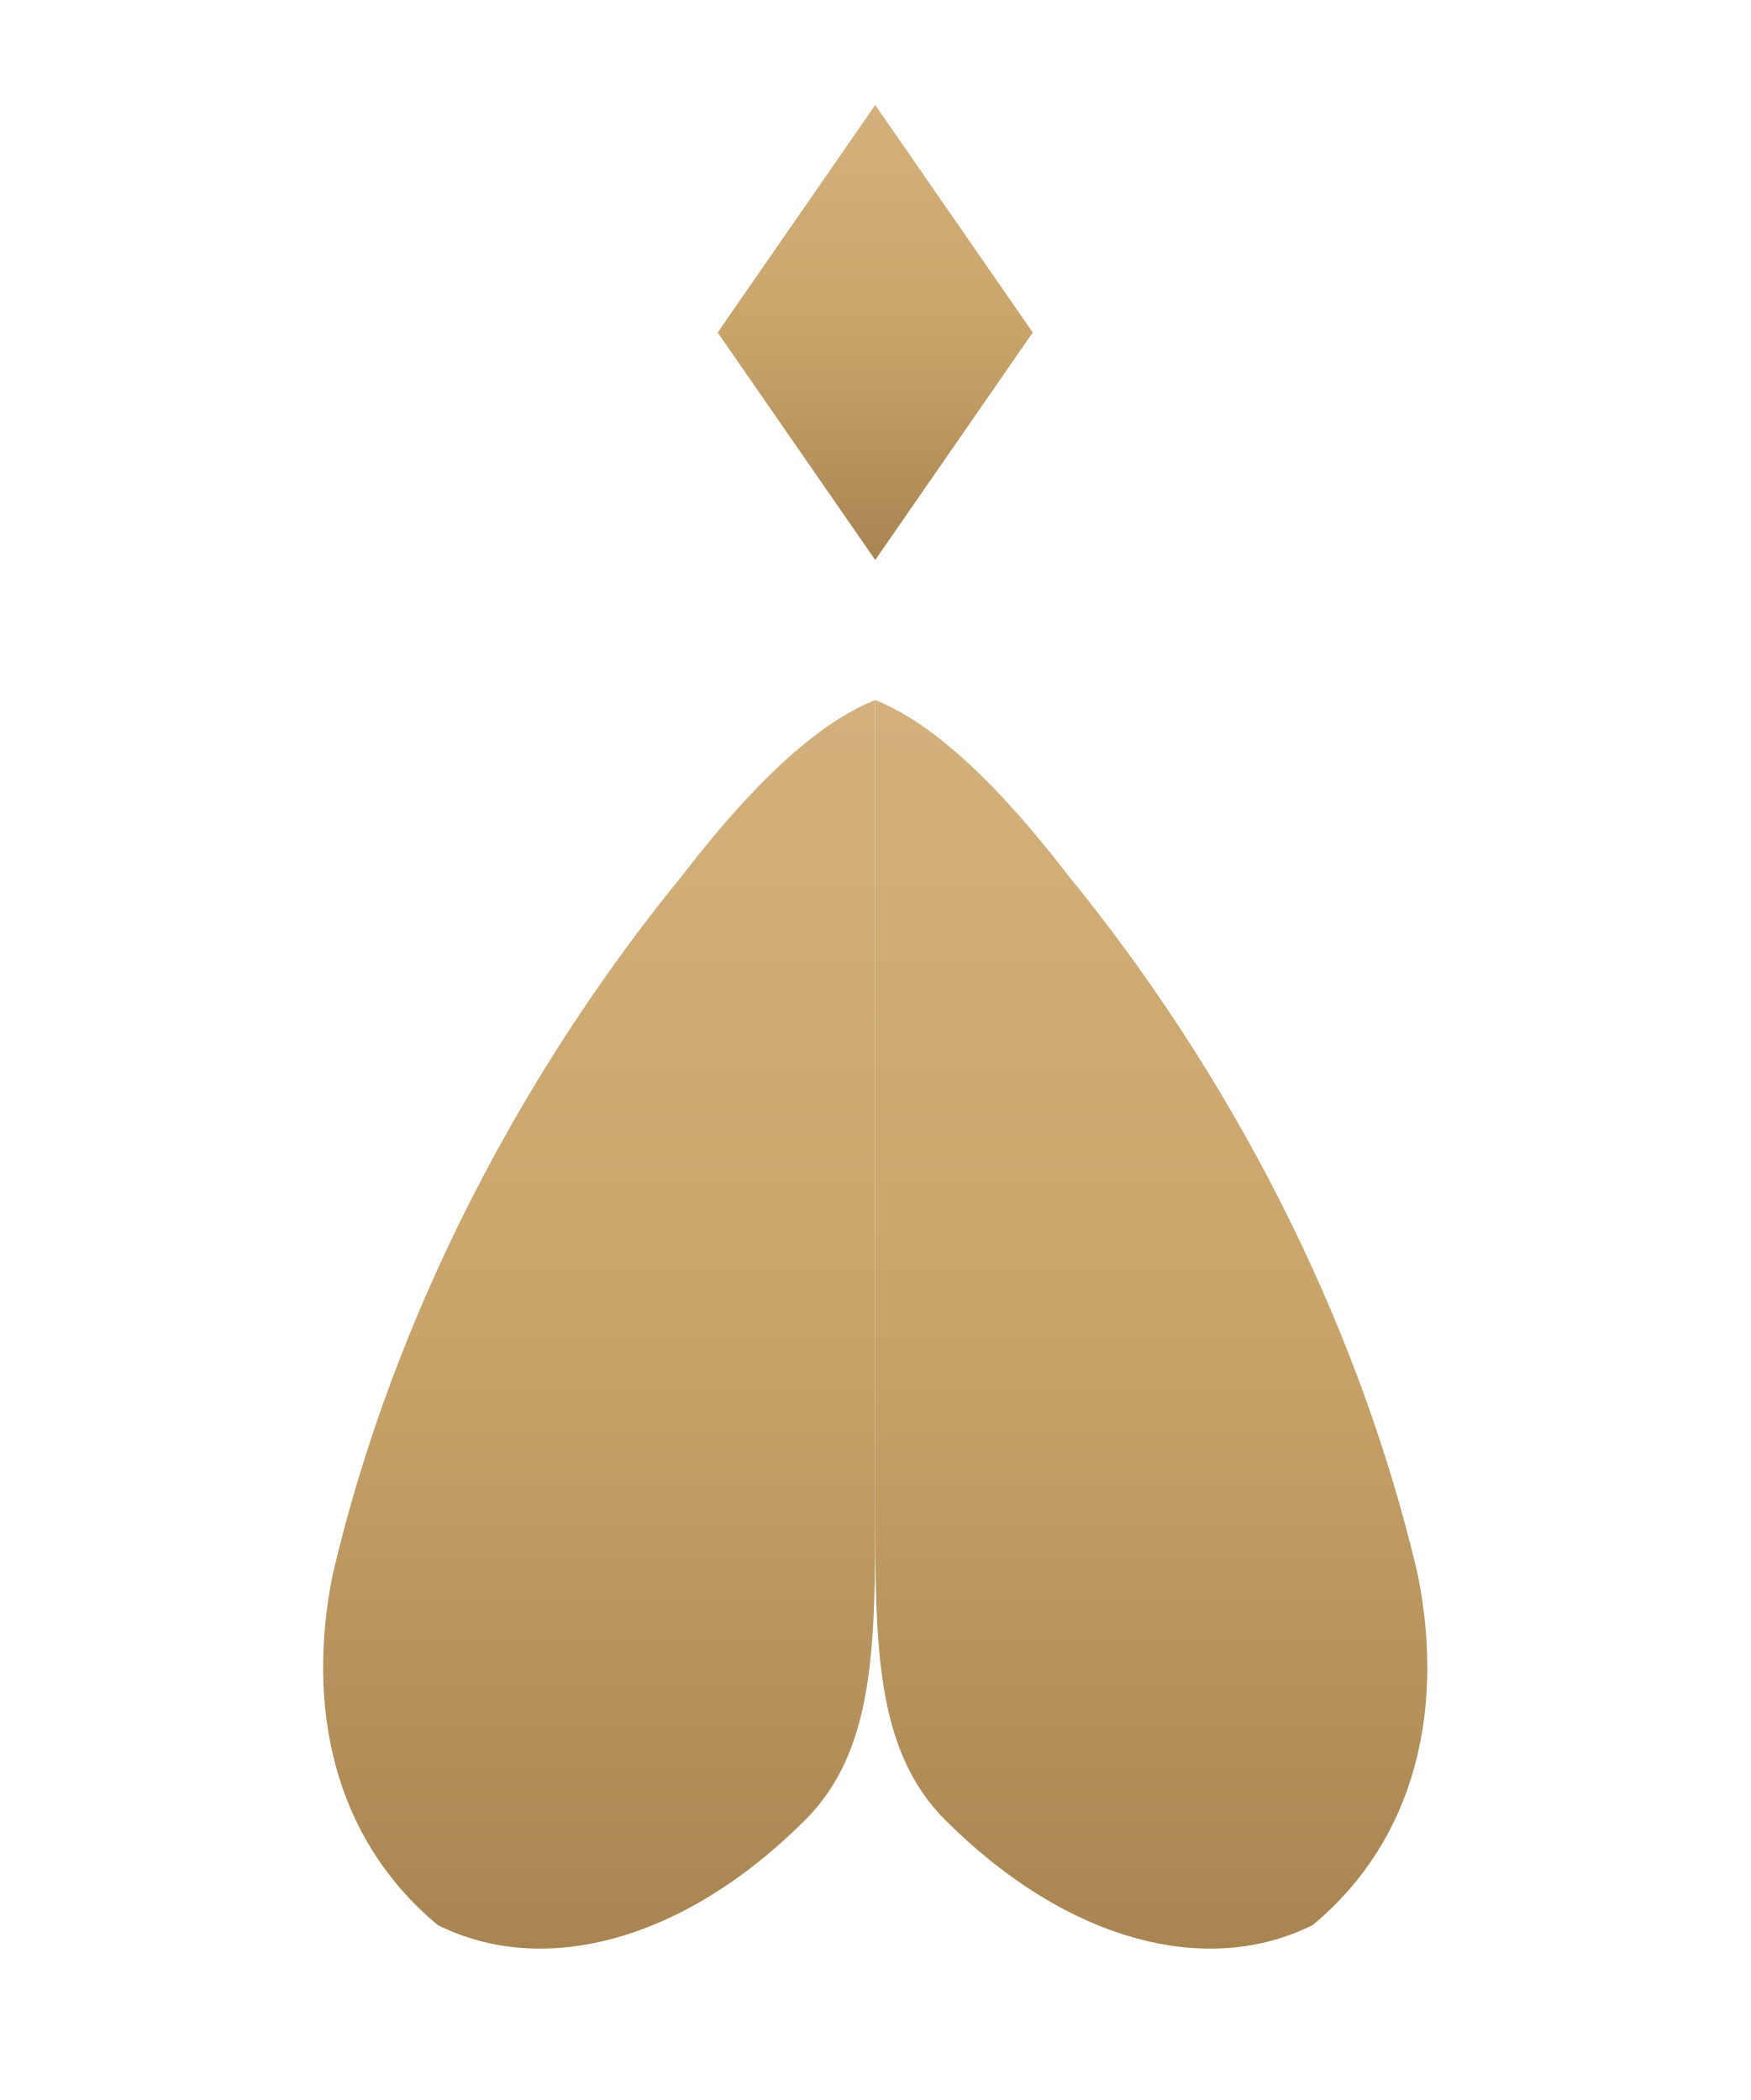
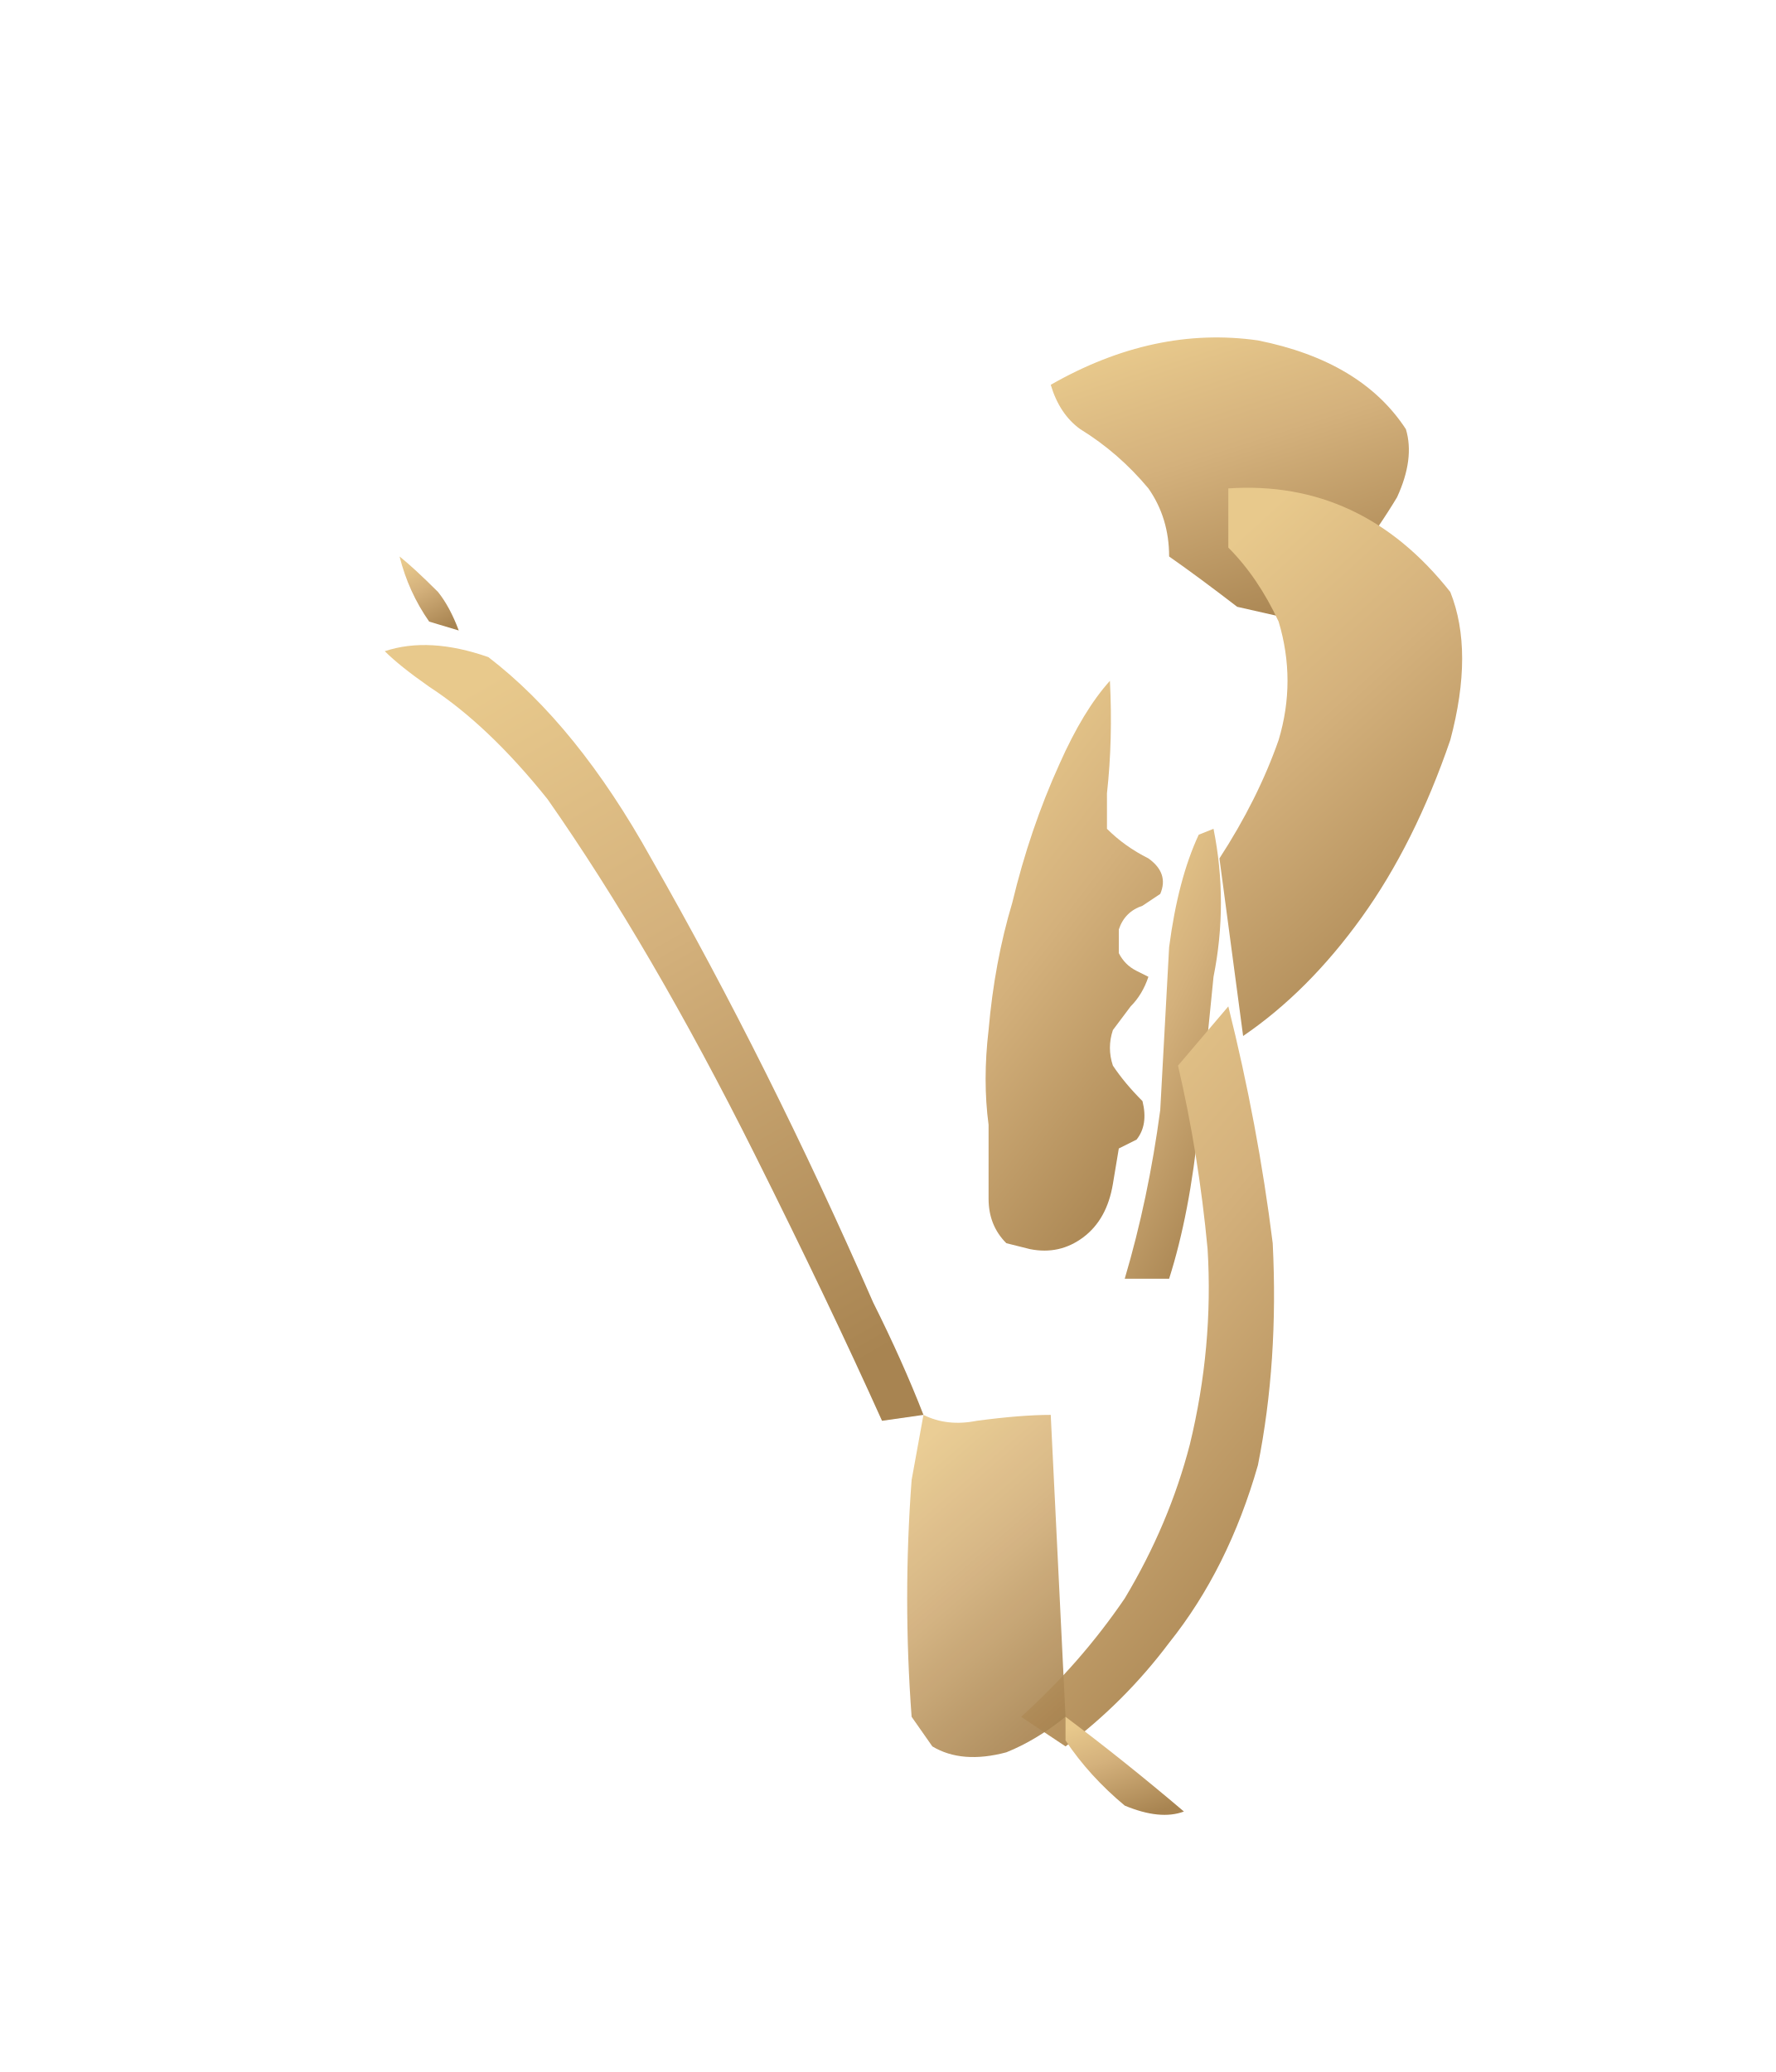
- <svg xmlns="http://www.w3.org/2000/svg" viewBox="0 0 200 240" role="img" aria-label="Veloura isotipo">
+ <svg xmlns="http://www.w3.org/2000/svg" viewBox="0 0 600 700" role="img" aria-label="Veloura isotipo">
  <defs>
-     <linearGradient id="v-gold" x1="0.5" y1="0" x2="0.5" y2="1">
-       <stop offset="0%" stop-color="#D4B17C" />
-       <stop offset="50%" stop-color="#C9A46A" />
+     <linearGradient id="v-gold-real" x1="0.3" y1="0" x2="0.7" y2="1">
+       <stop offset="0%" stop-color="#E8C98C" />
+       <stop offset="40%" stop-color="#D4B17C" />
      <stop offset="100%" stop-color="#A88451" />
    </linearGradient>
  </defs>
-   <path d="M 100 12        L 118 38        L 100 64        L 82 38 Z" fill="url(#v-gold)" />
-   <path d="M 100 80        C 95 82, 88 87, 78 100        C 60 122, 45 150, 38 180        C 35 195, 38 210, 50 220        C 62 226, 78 222, 92 208        C 100 200, 100 188, 100 172        L 100 80 Z" fill="url(#v-gold)" />
-   <path d="M 100 80        C 105 82, 112 87, 122 100        C 140 122, 155 150, 162 180        C 165 195, 162 210, 150 220        C 138 226, 122 222, 108 208        C 100 200, 100 188, 100 172        L 100 80 Z" fill="url(#v-gold)" />
+   <path d="M 130 220        Q 145 215, 165 222        Q 195 245, 220 290        Q 260 360, 295 440        Q 305 460, 312 478        L 298 480        Q 280 440, 255 390        Q 220 320, 185 270        Q 165 245, 145 232        Q 135 225, 130 220 Z" fill="url(#v-gold-real)" />
+   <path d="M 145 210        Q 138 200, 135 188        Q 140 192, 148 200        Q 152 205, 155 213        Z" fill="url(#v-gold-real)" />
+   <path d="M 355 130        Q 390 110, 425 115        Q 460 122, 475 145        Q 478 155, 472 168        Q 460 188, 440 210        L 418 205        Q 405 195, 395 188        Q 395 175, 388 165        Q 378 153, 365 145        Q 358 140, 355 130 Z" fill="url(#v-gold-real)" />
+   <path d="M 415 165        Q 460 162, 490 200        Q 498 220, 490 250        Q 478 285, 460 310        Q 442 335, 420 350        L 412 290        Q 425 270, 432 250        Q 438 230, 432 210        Q 425 195, 415 185 Z" fill="url(#v-gold-real)" />
+   <path d="M 410 280        Q 415 305, 410 330        L 405 380        Q 402 410, 395 432        L 380 432        Q 388 405, 392 375        L 395 320        Q 398 297, 405 282 Z" fill="url(#v-gold-real)" />
+   <path d="M 375 230        Q 376 250, 374 268        L 374 280        Q 380 286, 388 290        Q 395 295, 392 302        L 386 306        Q 380 308, 378 314        L 378 322        Q 380 326, 384 328        L 388 330        Q 386 336, 382 340        L 376 348        Q 374 354, 376 360        Q 380 366, 386 372        Q 388 380, 384 385        L 378 388        L 376 400        Q 374 412, 366 418        Q 358 424, 348 422        L 340 420        Q 334 414, 334 405        L 334 380        Q 332 365, 334 348        Q 336 325, 342 305        Q 348 280, 358 258        Q 366 240, 375 230 Z" fill="url(#v-gold-real)" />
+   <path d="M 415 340        Q 425 380, 430 420        Q 432 460, 425 495        Q 415 530, 395 555        Q 380 575, 360 590        L 345 580        Q 365 562, 380 540        Q 395 515, 402 488        Q 410 455, 408 422        Q 405 390, 398 360 Z" fill="url(#v-gold-real)" />
+   <path d="M 312 478        Q 320 482, 330 480        Q 345 478, 355 478        L 360 580        Q 350 588, 340 592        Q 325 596, 315 590        L 308 580        Q 305 540, 308 500        Z" fill="url(#v-gold-real)" opacity="0.92" />
+   <path d="M 360 580        Q 380 595, 400 612        Q 392 615, 380 610        Q 368 600, 360 588 Z" fill="url(#v-gold-real)" />
</svg>
